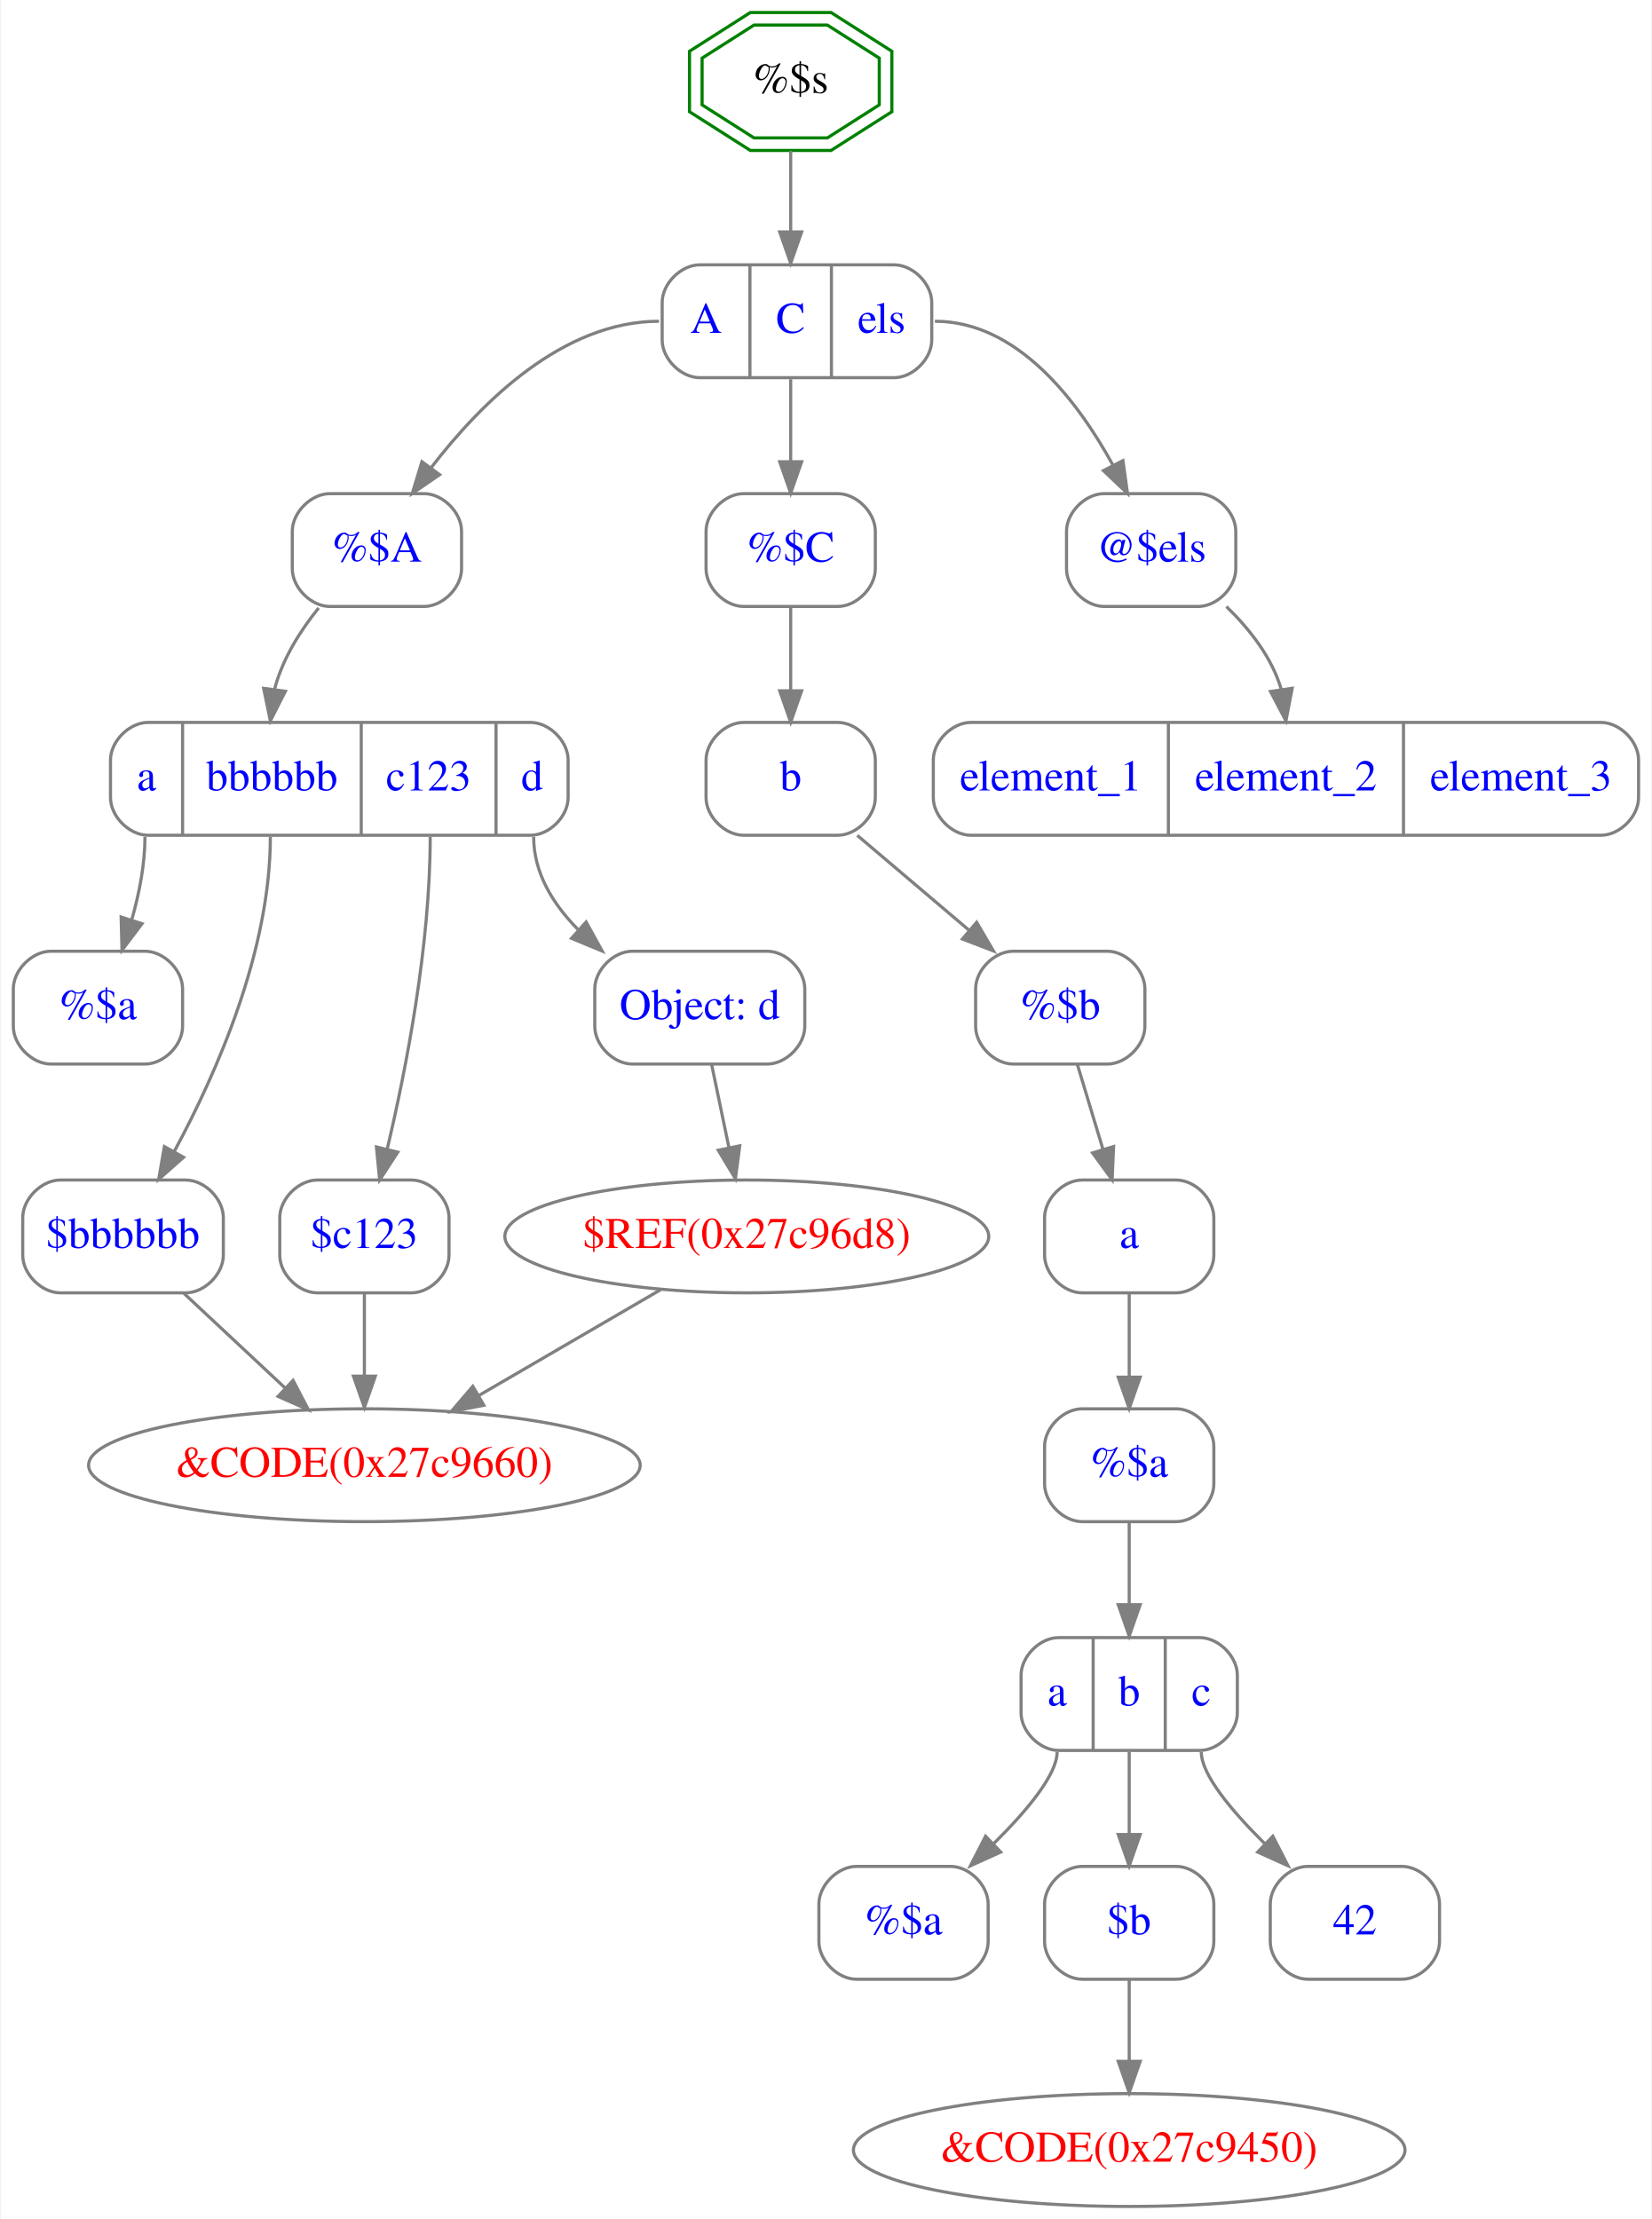
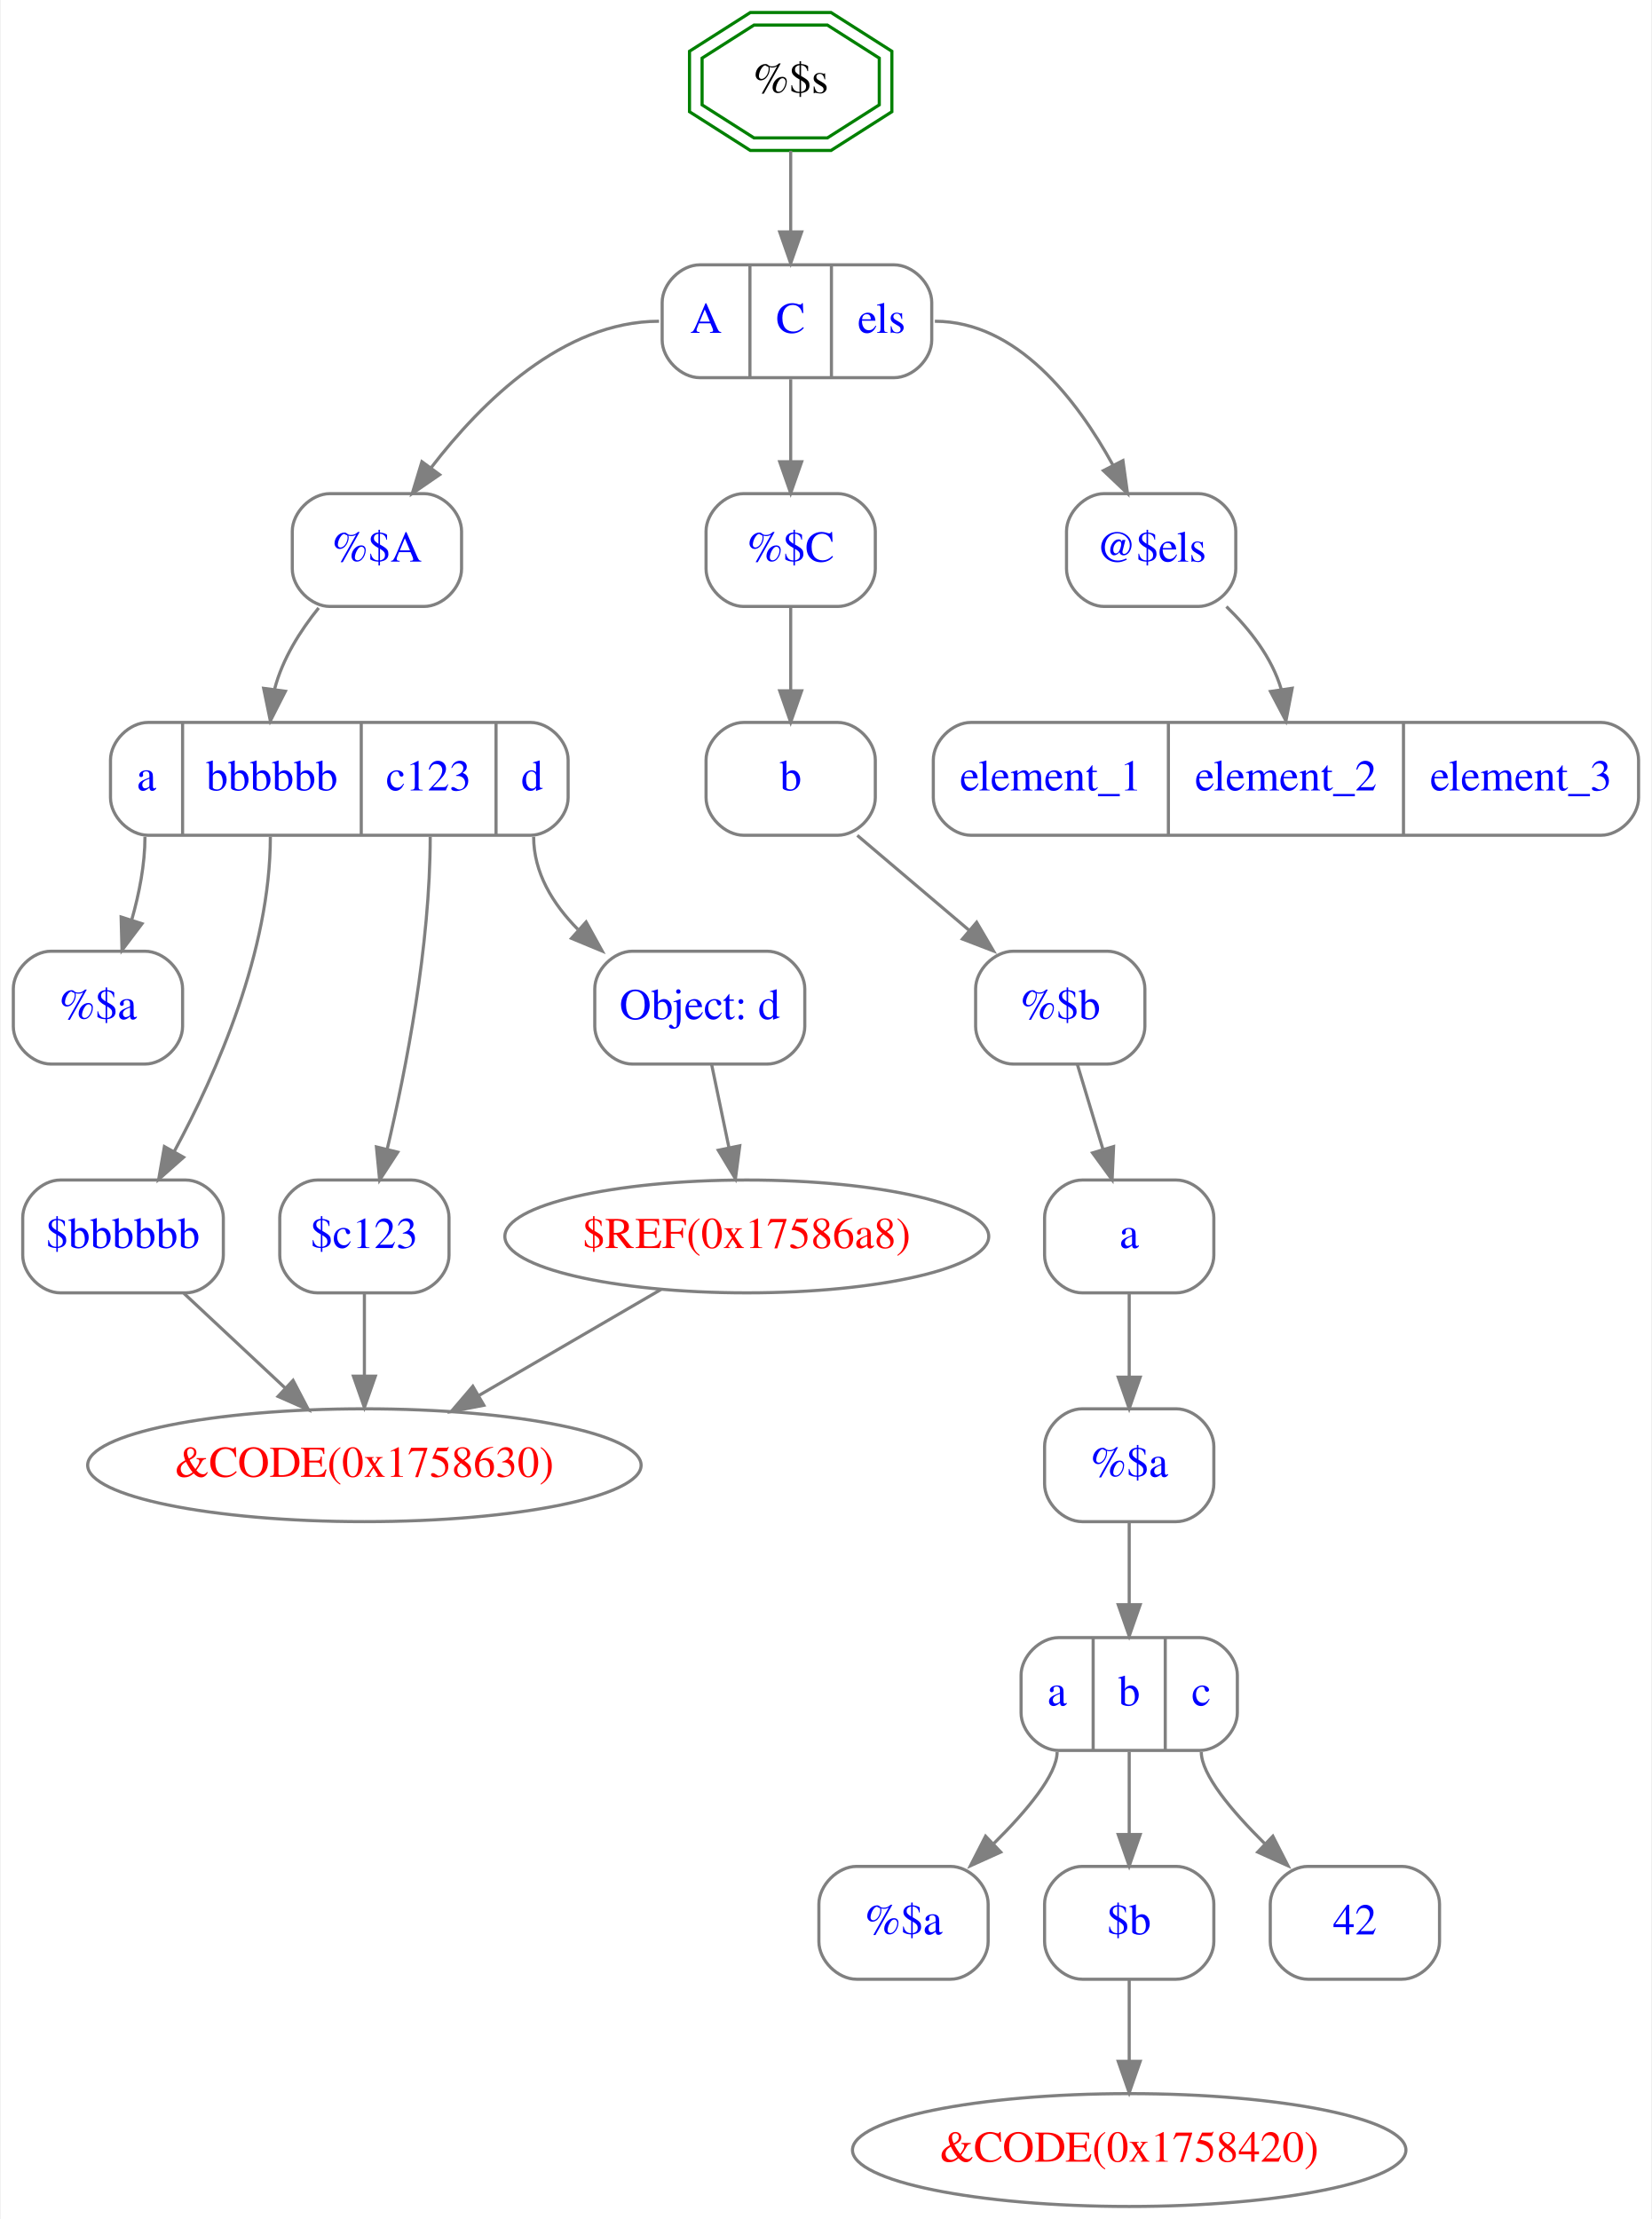
<svg xmlns="http://www.w3.org/2000/svg" width="527pt" height="708pt" viewBox="0.00 0.00 526.50 708.00">
  <g id="graph0" class="graph" transform="scale(1 1) rotate(0) translate(4 704)">
    <polygon fill="white" stroke="none" points="-4,4 -4,-704 522.5,-704 522.5,4 -4,4" />
    <g id="node1" class="node">
      <polygon fill="none" stroke="green" points="276.263,-670.544 276.263,-685.456 259.707,-696 236.293,-696 219.737,-685.456 219.737,-670.544 236.293,-660 259.707,-660 276.263,-670.544" />
      <polygon fill="none" stroke="green" points="280.28,-668.354 280.28,-687.646 260.882,-700 235.118,-700 215.72,-687.646 215.72,-668.354 235.118,-656 260.882,-656 280.28,-668.354" />
      <text text-anchor="middle" x="248" y="-674.3" font-family="Times,serif" font-size="14.00">%$s</text>
    </g>
    <g id="node2" class="node">
      <path fill="none" stroke="grey" d="M219,-583.5C219,-583.5 281,-583.5 281,-583.5 287,-583.5 293,-589.5 293,-595.5 293,-595.5 293,-607.5 293,-607.5 293,-613.5 287,-619.5 281,-619.5 281,-619.5 219,-619.5 219,-619.5 213,-619.5 207,-613.5 207,-607.5 207,-607.5 207,-595.5 207,-595.5 207,-589.5 213,-583.5 219,-583.5" />
      <text text-anchor="middle" x="221" y="-597.8" font-family="Times,serif" font-size="14.00" fill="blue">A</text>
      <polyline fill="none" stroke="grey" points="235,-583.5 235,-619.5 " />
      <text text-anchor="middle" x="248" y="-597.8" font-family="Times,serif" font-size="14.00" fill="blue">C</text>
      <polyline fill="none" stroke="grey" points="261,-583.5 261,-619.5 " />
      <text text-anchor="middle" x="277" y="-597.8" font-family="Times,serif" font-size="14.00" fill="blue">els</text>
    </g>
    <g id="edge1" class="edge">
      <path fill="none" stroke="grey" d="M248,-655.886C248,-648.163 248,-639.138 248,-630.263" />
      <polygon fill="grey" stroke="grey" points="251.5,-630 248,-620 244.5,-630 251.5,-630" />
    </g>
    <g id="node3" class="node">
      <path fill="none" stroke="grey" d="M101,-510.5C101,-510.5 131,-510.5 131,-510.5 137,-510.5 143,-516.5 143,-522.5 143,-522.5 143,-534.5 143,-534.5 143,-540.5 137,-546.5 131,-546.5 131,-546.5 101,-546.5 101,-546.5 95,-546.5 89,-540.5 89,-534.5 89,-534.5 89,-522.5 89,-522.5 89,-516.5 95,-510.5 101,-510.5" />
      <text text-anchor="middle" x="116" y="-524.8" font-family="Times,serif" font-size="14.00" fill="blue">%$A</text>
    </g>
    <g id="edge2" class="edge">
      <path fill="none" stroke="grey" d="M206,-601.5C175.409,-601.5 149.408,-575.747 133.335,-554.834" />
      <polygon fill="grey" stroke="grey" points="136,-552.549 127.271,-546.545 130.351,-556.682 136,-552.549" />
    </g>
    <g id="node11" class="node">
      <path fill="none" stroke="grey" d="M233,-510.5C233,-510.5 263,-510.5 263,-510.5 269,-510.5 275,-516.5 275,-522.5 275,-522.5 275,-534.5 275,-534.5 275,-540.5 269,-546.5 263,-546.5 263,-546.5 233,-546.5 233,-546.5 227,-546.5 221,-540.5 221,-534.5 221,-534.5 221,-522.5 221,-522.5 221,-516.5 227,-510.5 233,-510.5" />
      <text text-anchor="middle" x="248" y="-524.8" font-family="Times,serif" font-size="14.00" fill="blue">%$C</text>
    </g>
    <g id="edge12" class="edge">
      <path fill="none" stroke="grey" d="M248,-583C248,-574.484 248,-565.22 248,-556.787" />
      <polygon fill="grey" stroke="grey" points="251.5,-556.667 248,-546.667 244.5,-556.667 251.5,-556.667" />
    </g>
    <g id="node21" class="node">
      <path fill="none" stroke="grey" d="M348,-510.5C348,-510.5 378,-510.5 378,-510.5 384,-510.5 390,-516.5 390,-522.5 390,-522.5 390,-534.5 390,-534.5 390,-540.5 384,-546.5 378,-546.5 378,-546.5 348,-546.5 348,-546.5 342,-546.5 336,-540.5 336,-534.5 336,-534.5 336,-522.5 336,-522.5 336,-516.5 342,-510.5 348,-510.5" />
      <text text-anchor="middle" x="363" y="-524.8" font-family="Times,serif" font-size="14.00" fill="blue">@$els</text>
    </g>
    <g id="edge22" class="edge">
      <path fill="none" stroke="grey" d="M294,-601.5C320.163,-601.5 339.358,-576.43 350.767,-555.673" />
      <polygon fill="grey" stroke="grey" points="354,-557.039 355.458,-546.545 347.774,-553.839 354,-557.039" />
    </g>
    <g id="node4" class="node">
      <path fill="none" stroke="grey" d="M43,-437.5C43,-437.5 165,-437.5 165,-437.5 171,-437.5 177,-443.5 177,-449.5 177,-449.5 177,-461.5 177,-461.5 177,-467.5 171,-473.5 165,-473.5 165,-473.5 43,-473.5 43,-473.5 37,-473.5 31,-467.5 31,-461.5 31,-461.5 31,-449.5 31,-449.5 31,-443.5 37,-437.5 43,-437.5" />
      <text text-anchor="middle" x="42.5" y="-451.8" font-family="Times,serif" font-size="14.00" fill="blue">a</text>
      <polyline fill="none" stroke="grey" points="54,-437.5 54,-473.5 " />
      <text text-anchor="middle" x="82.5" y="-451.8" font-family="Times,serif" font-size="14.00" fill="blue">bbbbbb</text>
      <polyline fill="none" stroke="grey" points="111,-437.5 111,-473.5 " />
      <text text-anchor="middle" x="132.5" y="-451.8" font-family="Times,serif" font-size="14.00" fill="blue">c123</text>
      <polyline fill="none" stroke="grey" points="154,-437.5 154,-473.5 " />
      <text text-anchor="middle" x="165.5" y="-451.8" font-family="Times,serif" font-size="14.00" fill="blue">d</text>
    </g>
    <g id="edge3" class="edge">
      <path fill="none" stroke="grey" d="M97.408,-510.029C91.517,-502.73 85.883,-493.791 83.37,-484.195" />
      <polygon fill="grey" stroke="grey" points="86.8,-483.445 82,-474 79.863,-484.377 86.8,-483.445" />
    </g>
    <g id="node5" class="node">
      <path fill="none" stroke="grey" d="M12,-364.5C12,-364.5 42,-364.5 42,-364.5 48,-364.5 54,-370.5 54,-376.5 54,-376.5 54,-388.5 54,-388.5 54,-394.5 48,-400.5 42,-400.5 42,-400.5 12,-400.5 12,-400.5 6,-400.5 0,-394.5 0,-388.5 0,-388.5 0,-376.5 0,-376.5 0,-370.5 6,-364.5 12,-364.5" />
      <text text-anchor="middle" x="27" y="-378.8" font-family="Times,serif" font-size="14.00" fill="blue">%$a</text>
    </g>
    <g id="edge4" class="edge">
      <path fill="none" stroke="grey" d="M42,-437C42,-428.209 40.163,-418.897 37.776,-410.506" />
      <polygon fill="grey" stroke="grey" points="41.058,-409.279 34.676,-400.823 34.391,-411.414 41.058,-409.279" />
    </g>
    <g id="node6" class="node">
      <path fill="none" stroke="grey" d="M15,-291.5C15,-291.5 55,-291.5 55,-291.5 61,-291.5 67,-297.5 67,-303.5 67,-303.5 67,-315.5 67,-315.5 67,-321.5 61,-327.5 55,-327.5 55,-327.5 15,-327.5 15,-327.5 9,-327.5 3,-321.5 3,-315.5 3,-315.5 3,-303.5 3,-303.5 3,-297.5 9,-291.5 15,-291.5" />
      <text text-anchor="middle" x="35" y="-305.8" font-family="Times,serif" font-size="14.00" fill="blue">$bbbbbb</text>
    </g>
    <g id="edge5" class="edge">
      <path fill="none" stroke="grey" d="M82,-437C82,-400.601 64.928,-361.764 51.362,-336.649" />
      <polygon fill="grey" stroke="grey" points="54.311,-334.751 46.377,-327.729 48.2,-338.166 54.311,-334.751" />
    </g>
    <g id="node8" class="node">
      <path fill="none" stroke="grey" d="M97,-291.5C97,-291.5 127,-291.5 127,-291.5 133,-291.5 139,-297.5 139,-303.5 139,-303.5 139,-315.5 139,-315.5 139,-321.5 133,-327.5 127,-327.5 127,-327.5 97,-327.5 97,-327.5 91,-327.5 85,-321.5 85,-315.5 85,-315.5 85,-303.5 85,-303.5 85,-297.5 91,-291.5 97,-291.5" />
      <text text-anchor="middle" x="112" y="-305.8" font-family="Times,serif" font-size="14.00" fill="blue">$c123</text>
    </g>
    <g id="edge7" class="edge">
      <path fill="none" stroke="grey" d="M133,-437C133,-402.298 125.333,-362.981 119.264,-337.296" />
      <polygon fill="grey" stroke="grey" points="122.645,-336.387 116.871,-327.504 115.845,-338.049 122.645,-336.387" />
    </g>
    <g id="node9" class="node">
      <path fill="none" stroke="grey" d="M197.5,-364.5C197.5,-364.5 240.5,-364.5 240.5,-364.5 246.5,-364.5 252.5,-370.5 252.5,-376.5 252.5,-376.5 252.5,-388.5 252.5,-388.5 252.5,-394.5 246.5,-400.5 240.5,-400.5 240.5,-400.5 197.5,-400.5 197.5,-400.5 191.5,-400.5 185.5,-394.5 185.5,-388.5 185.5,-388.5 185.5,-376.5 185.5,-376.5 185.5,-370.5 191.5,-364.5 197.5,-364.5" />
      <text text-anchor="middle" x="219" y="-378.8" font-family="Times,serif" font-size="14.00" fill="blue">Object: d</text>
    </g>
    <g id="edge9" class="edge">
      <path fill="none" stroke="grey" d="M166,-437C166,-425.582 172.053,-415.656 180.068,-407.519" />
      <polygon fill="grey" stroke="grey" points="182.736,-409.829 187.863,-400.557 178.073,-404.608 182.736,-409.829" />
    </g>
    <g id="node7" class="node">
-       <ellipse fill="none" stroke="grey" cx="112" cy="-236.5" rx="87.985" ry="18" />
-       <text text-anchor="middle" x="112" y="-232.8" font-family="Times,serif" font-size="14.00" fill="red">&amp;CODE(0x27c9660)</text>
+       <ellipse fill="none" stroke="grey" cx="112" cy="-236.5" rx="88.284" ry="18" />
+       <text text-anchor="middle" x="112" y="-232.8" font-family="Times,serif" font-size="14.00" fill="red">&amp;CODE(0x1758630)</text>
    </g>
    <g id="edge6" class="edge">
      <path fill="none" stroke="grey" d="M54.43,-291.331C64.253,-282.146 76.292,-270.889 86.817,-261.048" />
      <polygon fill="grey" stroke="grey" points="89.246,-263.569 94.159,-254.182 84.465,-258.456 89.246,-263.569" />
    </g>
    <g id="edge8" class="edge">
      <path fill="none" stroke="grey" d="M112,-291.331C112,-283.394 112,-273.909 112,-265.128" />
      <polygon fill="grey" stroke="grey" points="115.5,-264.918 112,-254.918 108.5,-264.918 115.5,-264.918" />
    </g>
    <g id="node10" class="node">
      <ellipse fill="none" stroke="grey" cx="234" cy="-309.5" rx="77.187" ry="18" />
-       <text text-anchor="middle" x="234" y="-305.8" font-family="Times,serif" font-size="14.00" fill="red">$REF(0x27c96d8)</text>
+       <text text-anchor="middle" x="234" y="-305.8" font-family="Times,serif" font-size="14.00" fill="red">$REF(0x17586a8)</text>
    </g>
    <g id="edge10" class="edge">
      <path fill="none" stroke="grey" d="M222.785,-364.331C224.457,-356.307 226.458,-346.701 228.304,-337.839" />
      <polygon fill="grey" stroke="grey" points="231.758,-338.421 230.371,-327.918 224.905,-336.994 231.758,-338.421" />
    </g>
    <g id="edge11" class="edge">
      <path fill="none" stroke="grey" d="M206.621,-292.566C189.475,-282.588 167.175,-269.61 148.53,-258.759" />
      <polygon fill="grey" stroke="grey" points="150.113,-255.631 139.71,-253.626 146.592,-261.681 150.113,-255.631" />
    </g>
    <g id="node12" class="node">
      <path fill="none" stroke="grey" d="M233,-437.5C233,-437.5 263,-437.5 263,-437.5 269,-437.5 275,-443.5 275,-449.5 275,-449.5 275,-461.5 275,-461.5 275,-467.5 269,-473.5 263,-473.5 263,-473.5 233,-473.5 233,-473.5 227,-473.5 221,-467.5 221,-461.5 221,-461.5 221,-449.5 221,-449.5 221,-443.5 227,-437.5 233,-437.5" />
      <text text-anchor="middle" x="248" y="-451.8" font-family="Times,serif" font-size="14.00" fill="blue">b</text>
    </g>
    <g id="edge13" class="edge">
      <path fill="none" stroke="grey" d="M248,-510.455C248,-502.383 248,-492.676 248,-483.682" />
      <polygon fill="grey" stroke="grey" points="251.5,-483.59 248,-473.59 244.5,-483.59 251.5,-483.59" />
    </g>
    <g id="node13" class="node">
      <path fill="none" stroke="grey" d="M319,-364.5C319,-364.5 349,-364.5 349,-364.5 355,-364.5 361,-370.5 361,-376.5 361,-376.5 361,-388.5 361,-388.5 361,-394.5 355,-400.5 349,-400.5 349,-400.5 319,-400.5 319,-400.5 313,-400.5 307,-394.5 307,-388.5 307,-388.5 307,-376.5 307,-376.5 307,-370.5 313,-364.5 319,-364.5" />
      <text text-anchor="middle" x="334" y="-378.8" font-family="Times,serif" font-size="14.00" fill="blue">%$b</text>
    </g>
    <g id="edge14" class="edge">
      <path fill="none" stroke="grey" d="M269.258,-437.455C280.009,-428.33 293.219,-417.116 304.897,-407.204" />
      <polygon fill="grey" stroke="grey" points="307.329,-409.73 312.688,-400.59 302.799,-404.393 307.329,-409.73" />
    </g>
    <g id="node14" class="node">
      <path fill="none" stroke="grey" d="M341,-291.5C341,-291.5 371,-291.5 371,-291.5 377,-291.5 383,-297.5 383,-303.5 383,-303.5 383,-315.5 383,-315.5 383,-321.5 377,-327.5 371,-327.5 371,-327.5 341,-327.5 341,-327.5 335,-327.5 329,-321.5 329,-315.5 329,-315.5 329,-303.5 329,-303.5 329,-297.5 335,-291.5 341,-291.5" />
      <text text-anchor="middle" x="356" y="-305.8" font-family="Times,serif" font-size="14.00" fill="blue">a</text>
    </g>
    <g id="edge15" class="edge">
      <path fill="none" stroke="grey" d="M339.438,-364.455C341.897,-356.295 344.86,-346.465 347.595,-337.389" />
      <polygon fill="grey" stroke="grey" points="351.014,-338.175 350.548,-327.59 344.311,-336.155 351.014,-338.175" />
    </g>
    <g id="node15" class="node">
      <path fill="none" stroke="grey" d="M341,-218.5C341,-218.5 371,-218.5 371,-218.5 377,-218.5 383,-224.5 383,-230.5 383,-230.5 383,-242.5 383,-242.5 383,-248.5 377,-254.5 371,-254.5 371,-254.5 341,-254.5 341,-254.5 335,-254.5 329,-248.5 329,-242.5 329,-242.5 329,-230.5 329,-230.5 329,-224.5 335,-218.5 341,-218.5" />
      <text text-anchor="middle" x="356" y="-232.8" font-family="Times,serif" font-size="14.00" fill="blue">%$a</text>
    </g>
    <g id="edge16" class="edge">
      <path fill="none" stroke="grey" d="M356,-291.455C356,-283.383 356,-273.676 356,-264.682" />
      <polygon fill="grey" stroke="grey" points="359.5,-264.59 356,-254.59 352.5,-264.59 359.5,-264.59" />
    </g>
    <g id="node16" class="node">
      <path fill="none" stroke="grey" d="M333.5,-145.5C333.5,-145.5 378.5,-145.5 378.5,-145.5 384.5,-145.5 390.5,-151.5 390.5,-157.5 390.5,-157.5 390.5,-169.5 390.5,-169.5 390.5,-175.5 384.5,-181.5 378.5,-181.5 378.5,-181.5 333.5,-181.5 333.5,-181.5 327.5,-181.5 321.5,-175.5 321.5,-169.5 321.5,-169.5 321.5,-157.5 321.5,-157.5 321.5,-151.5 327.5,-145.5 333.5,-145.5" />
      <text text-anchor="middle" x="333" y="-159.8" font-family="Times,serif" font-size="14.00" fill="blue">a</text>
      <polyline fill="none" stroke="grey" points="344.5,-145.5 344.5,-181.5 " />
      <text text-anchor="middle" x="356" y="-159.8" font-family="Times,serif" font-size="14.00" fill="blue">b</text>
      <polyline fill="none" stroke="grey" points="367.5,-145.5 367.5,-181.5 " />
      <text text-anchor="middle" x="379" y="-159.8" font-family="Times,serif" font-size="14.00" fill="blue">c</text>
    </g>
    <g id="edge17" class="edge">
      <path fill="none" stroke="grey" d="M356,-218.333C356,-210.634 356,-201.336 356,-192.182" />
      <polygon fill="grey" stroke="grey" points="359.5,-192 356,-182 352.5,-192 359.5,-192" />
    </g>
    <g id="node17" class="node">
      <path fill="none" stroke="grey" d="M269,-72.5C269,-72.5 299,-72.5 299,-72.5 305,-72.5 311,-78.5 311,-84.5 311,-84.5 311,-96.5 311,-96.5 311,-102.5 305,-108.5 299,-108.5 299,-108.5 269,-108.5 269,-108.5 263,-108.5 257,-102.5 257,-96.5 257,-96.5 257,-84.5 257,-84.5 257,-78.5 263,-72.5 269,-72.5" />
      <text text-anchor="middle" x="284" y="-86.8" font-family="Times,serif" font-size="14.00" fill="blue">%$a</text>
    </g>
    <g id="edge18" class="edge">
      <path fill="none" stroke="grey" d="M333,-145C333,-137.815 323.463,-126.363 312.805,-115.806" />
      <polygon fill="grey" stroke="grey" points="315.004,-113.068 305.35,-108.705 310.176,-118.136 315.004,-113.068" />
    </g>
    <g id="node18" class="node">
      <path fill="none" stroke="grey" d="M341,-72.5C341,-72.5 371,-72.5 371,-72.5 377,-72.5 383,-78.5 383,-84.5 383,-84.5 383,-96.5 383,-96.5 383,-102.5 377,-108.5 371,-108.5 371,-108.5 341,-108.5 341,-108.5 335,-108.5 329,-102.5 329,-96.5 329,-96.5 329,-84.5 329,-84.5 329,-78.5 335,-72.5 341,-72.5" />
      <text text-anchor="middle" x="356" y="-86.8" font-family="Times,serif" font-size="14.00" fill="blue">$b</text>
    </g>
    <g id="edge19" class="edge">
      <path fill="none" stroke="grey" d="M356,-145C356,-136.484 356,-127.22 356,-118.787" />
      <polygon fill="grey" stroke="grey" points="359.5,-118.667 356,-108.667 352.5,-118.667 359.5,-118.667" />
    </g>
    <g id="node20" class="node">
      <path fill="none" stroke="grey" d="M413,-72.5C413,-72.5 443,-72.5 443,-72.5 449,-72.5 455,-78.5 455,-84.5 455,-84.5 455,-96.5 455,-96.5 455,-102.5 449,-108.5 443,-108.5 443,-108.5 413,-108.5 413,-108.5 407,-108.5 401,-102.5 401,-96.5 401,-96.5 401,-84.5 401,-84.5 401,-78.5 407,-72.5 413,-72.5" />
      <text text-anchor="middle" x="428" y="-86.8" font-family="Times,serif" font-size="14.00" fill="blue">42</text>
    </g>
    <g id="edge21" class="edge">
      <path fill="none" stroke="grey" d="M379,-145C379,-137.815 388.537,-126.363 399.195,-115.806" />
      <polygon fill="grey" stroke="grey" points="401.824,-118.136 406.65,-108.705 396.996,-113.068 401.824,-118.136" />
    </g>
    <g id="node19" class="node">
-       <ellipse fill="none" stroke="grey" cx="356" cy="-18" rx="87.985" ry="18" />
-       <text text-anchor="middle" x="356" y="-14.3" font-family="Times,serif" font-size="14.00" fill="red">&amp;CODE(0x27c9450)</text>
+       <ellipse fill="none" stroke="grey" cx="356" cy="-18" rx="88.284" ry="18" />
+       <text text-anchor="middle" x="356" y="-14.3" font-family="Times,serif" font-size="14.00" fill="red">&amp;CODE(0x1758420)</text>
    </g>
    <g id="edge20" class="edge">
      <path fill="none" stroke="grey" d="M356,-72.457C356,-64.575 356,-55.157 356,-46.437" />
      <polygon fill="grey" stroke="grey" points="359.5,-46.297 356,-36.297 352.5,-46.297 359.5,-46.297" />
    </g>
    <g id="node22" class="node">
      <path fill="none" stroke="grey" d="M305.5,-437.5C305.5,-437.5 506.5,-437.5 506.5,-437.5 512.5,-437.5 518.5,-443.5 518.5,-449.5 518.5,-449.5 518.5,-461.5 518.5,-461.5 518.5,-467.5 512.5,-473.5 506.5,-473.5 506.5,-473.5 305.5,-473.5 305.5,-473.5 299.5,-473.5 293.5,-467.5 293.5,-461.5 293.5,-461.5 293.5,-449.5 293.5,-449.5 293.5,-443.5 299.5,-437.5 305.5,-437.5" />
      <text text-anchor="middle" x="331" y="-451.8" font-family="Times,serif" font-size="14.00" fill="blue">element_1</text>
      <polyline fill="none" stroke="grey" points="368.5,-437.5 368.5,-473.5 " />
      <text text-anchor="middle" x="406" y="-451.8" font-family="Times,serif" font-size="14.00" fill="blue">element_2</text>
      <polyline fill="none" stroke="grey" points="443.5,-437.5 443.5,-473.5 " />
      <text text-anchor="middle" x="481" y="-451.8" font-family="Times,serif" font-size="14.00" fill="blue">element_3</text>
    </g>
    <g id="edge23" class="edge">
      <path fill="none" stroke="grey" d="M387.014,-510.461C394.479,-503.225 401.533,-494.184 404.512,-484.041" />
      <polygon fill="grey" stroke="grey" points="407.996,-484.405 406,-474 401.072,-483.379 407.996,-484.405" />
    </g>
  </g>
</svg>
